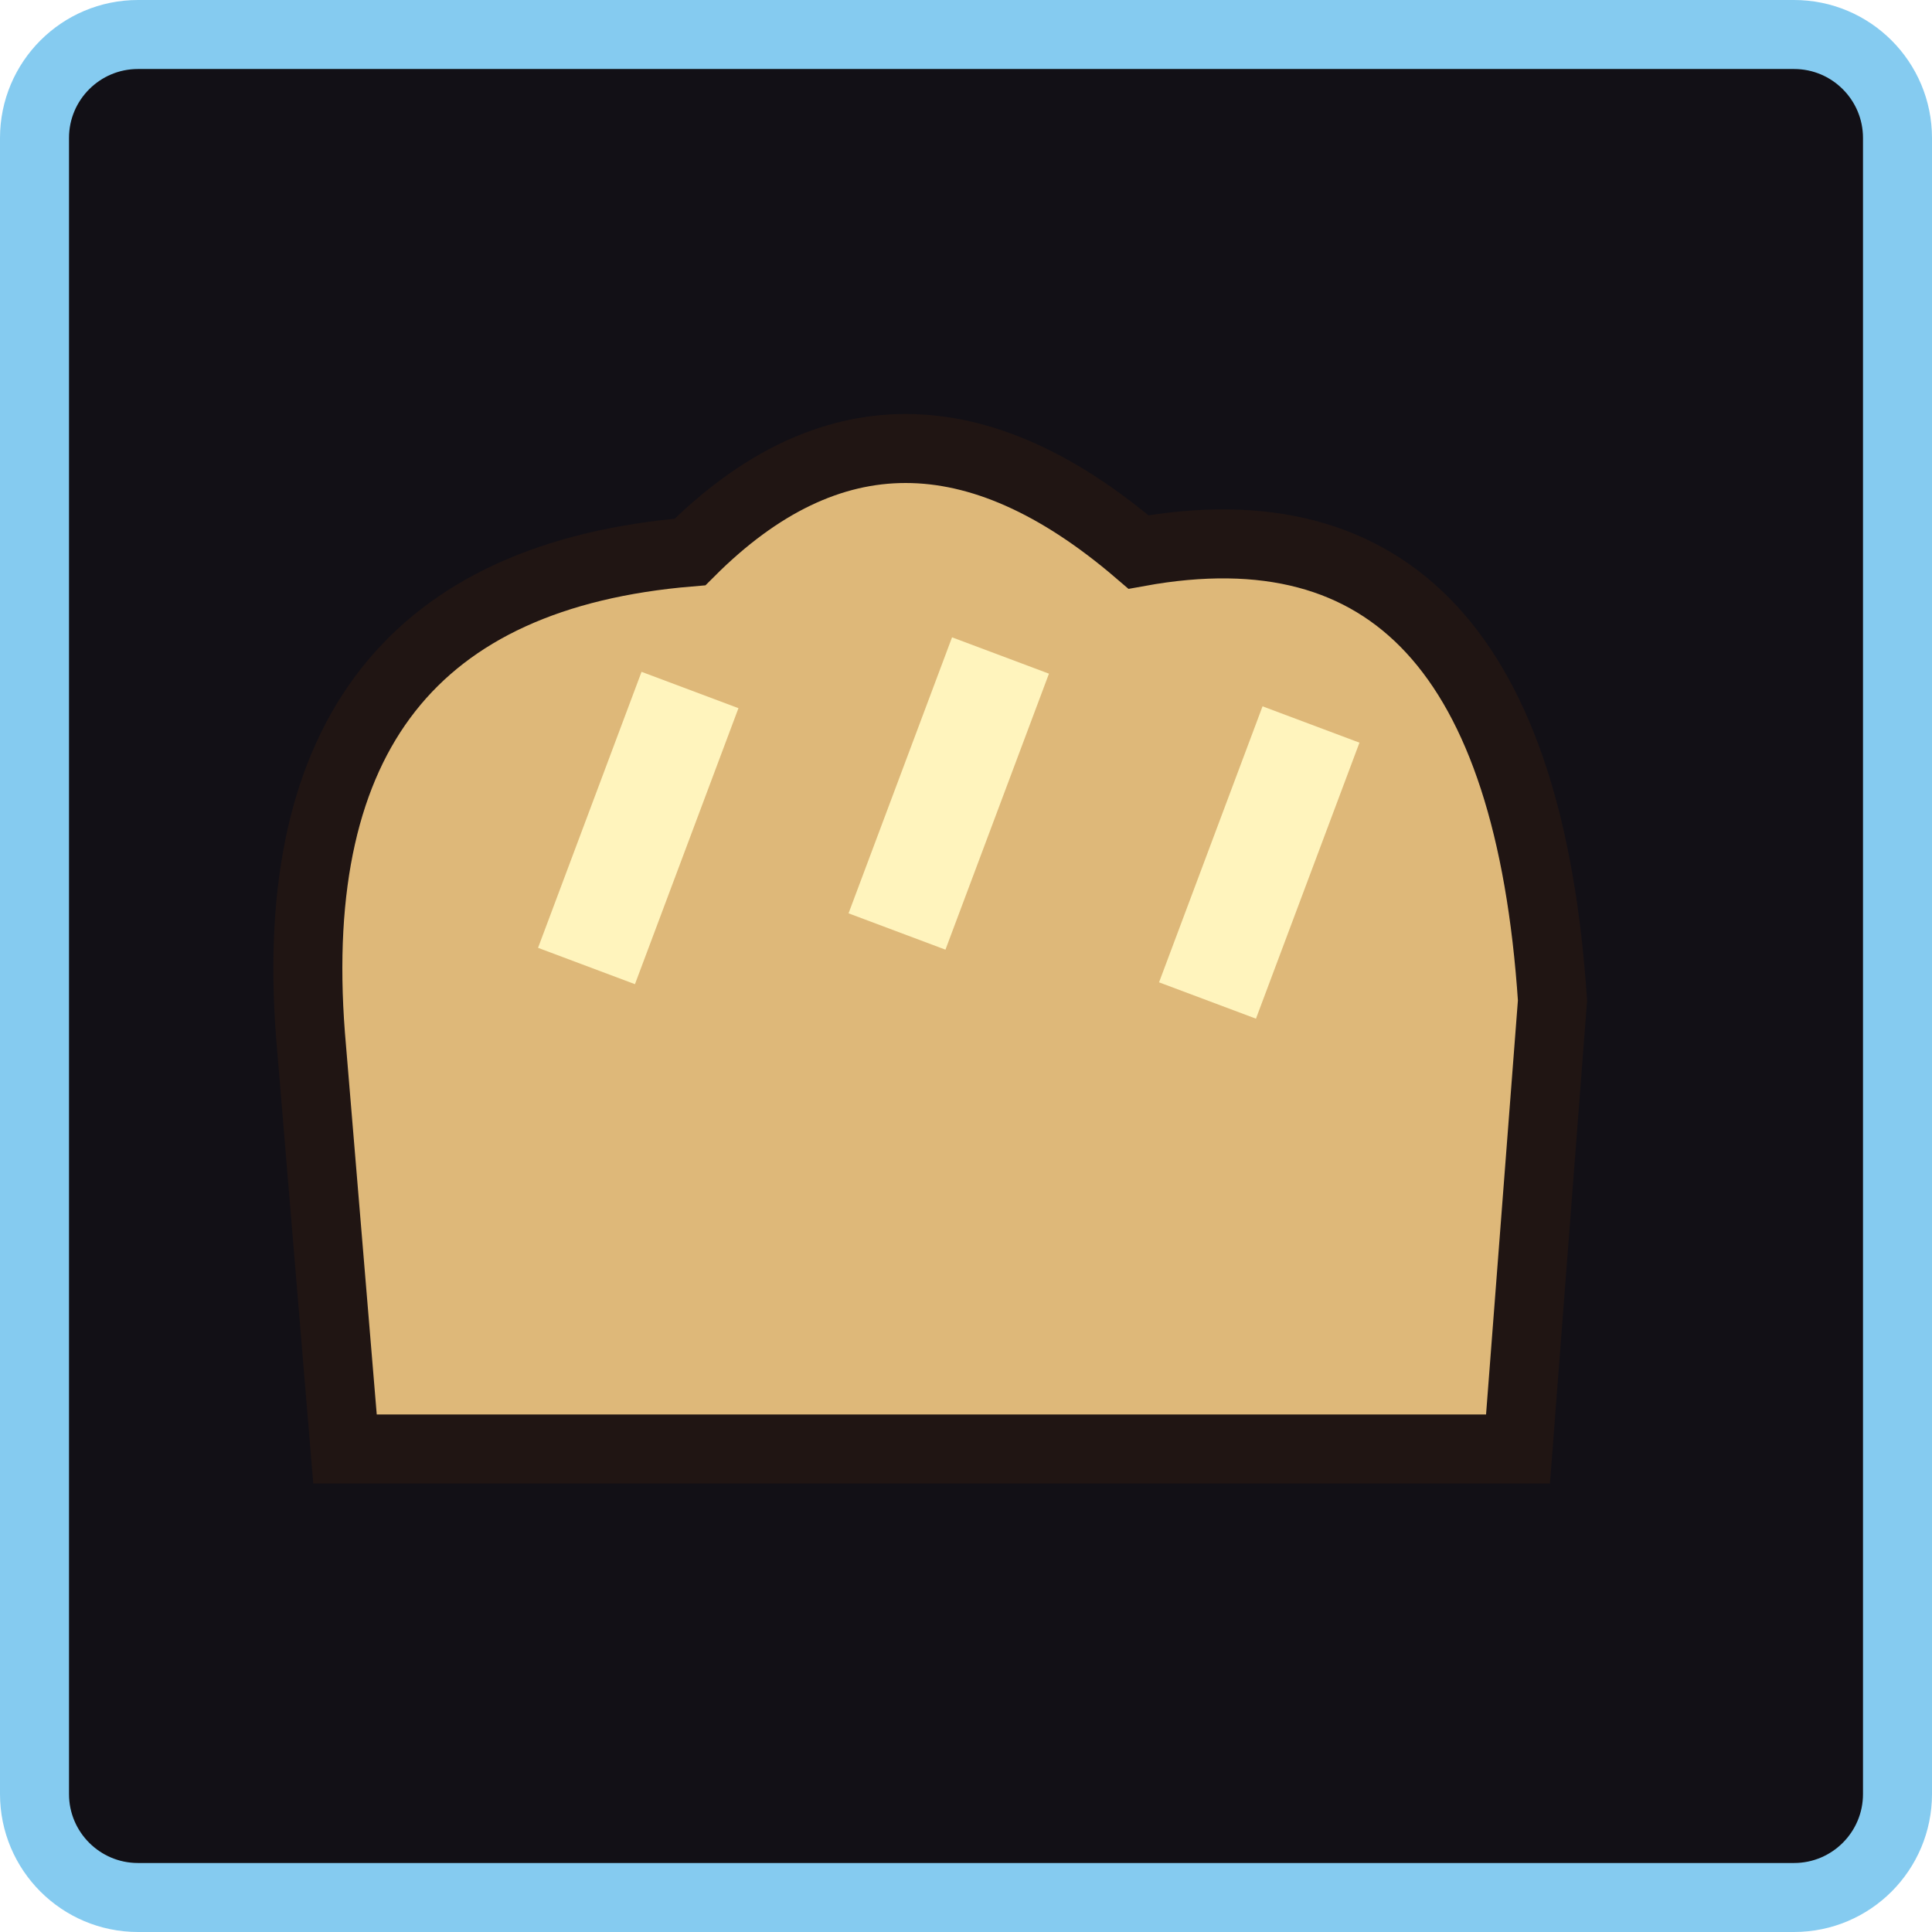
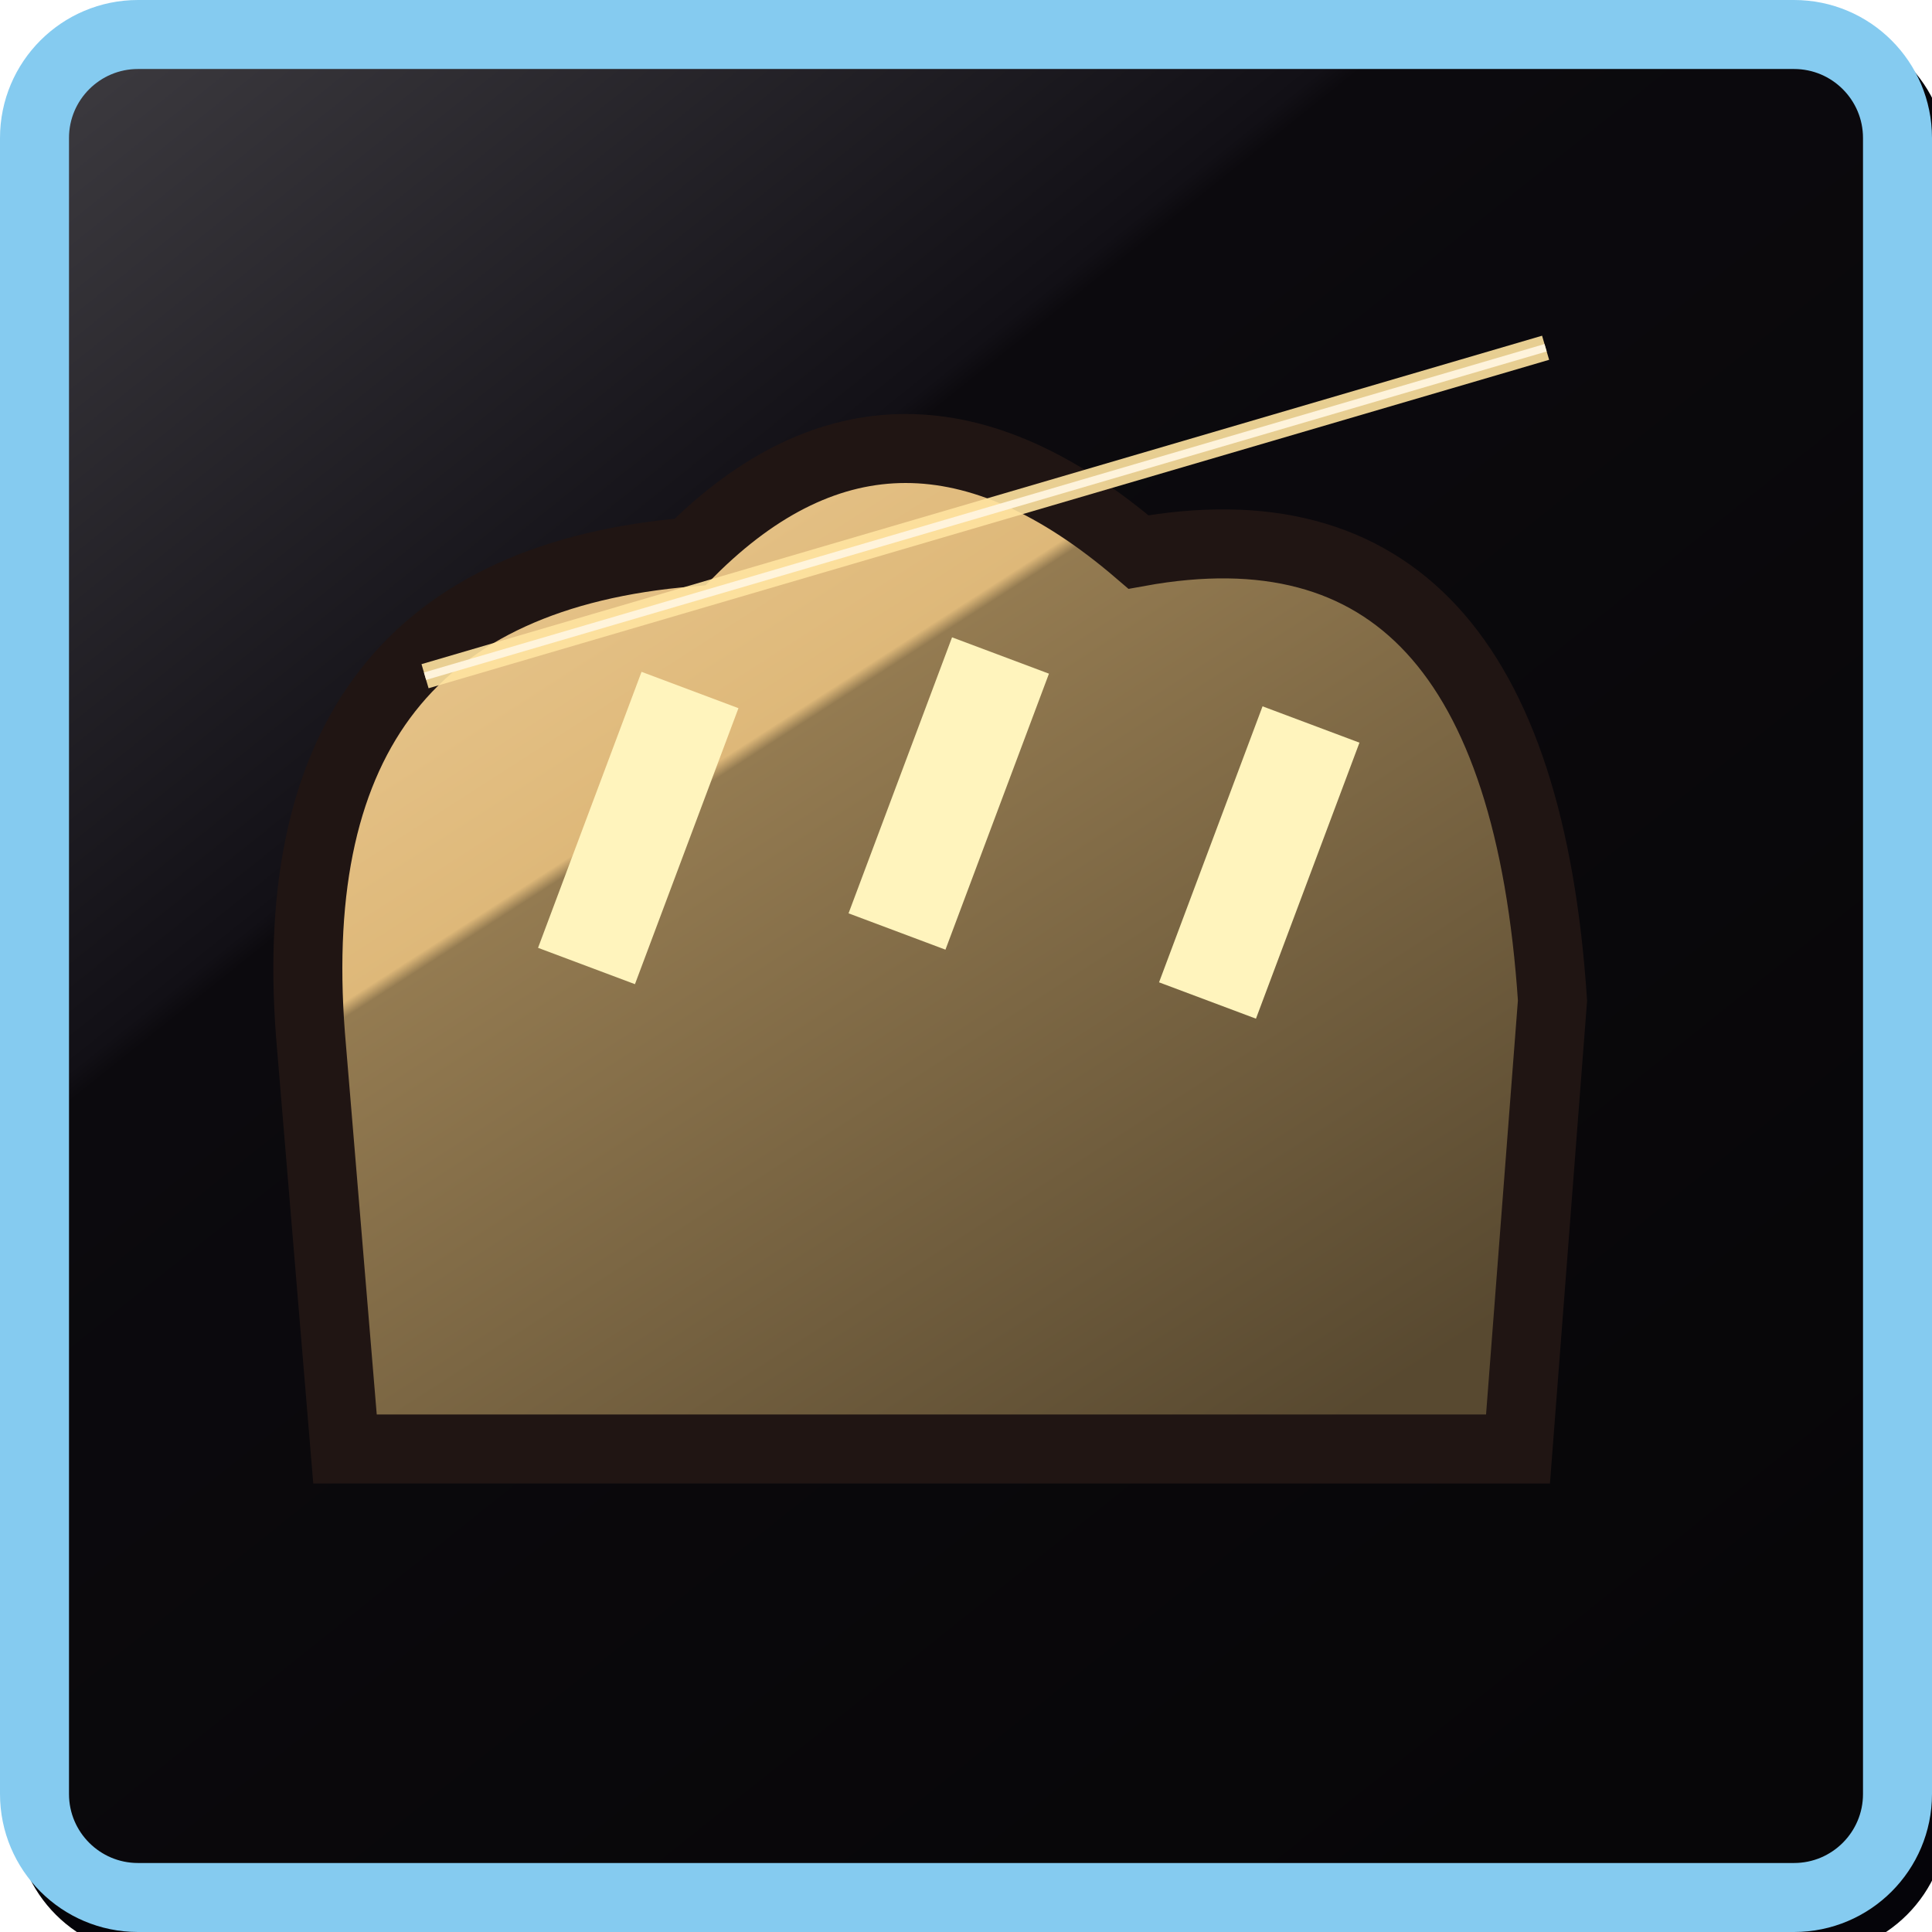
<svg xmlns="http://www.w3.org/2000/svg" width="64" height="64" viewBox="0 0 56 56">
-   <rect x="1" y="1" width="54" height="54" rx="3" fill="#121016" stroke="#85cbf0" stroke-width="2" />
-   <g fill="#deb879" stroke="#201513" stroke-width="2">
-     <path d="M9 30 Q8 17 20 16 Q26 10 33 16 Q44 14 45 29 L44 42 L10 42Z" />
-     <path d="M20 20 L17 28 M29 19 L26 27 M38 21 L35 29" fill="none" stroke="#fff4bd" stroke-width="3" />
+   <defs>
+     <clipPath id="inkSilhouette">
+       <rect x="1" y="1" width="54" height="54" rx="3" fill="#121016" stroke="#85cbf0" stroke-width="2" />
+       <g fill="#deb879" stroke="#201513" stroke-width="2">
+         <path d="M9 30 Q8 17 20 16 Q26 10 33 16 Q44 14 45 29 L44 42 L10 42Z" />
+         <path d="M20 20 L17 28 M29 19 L26 27 M38 21 L35 29" fill="none" stroke="#fff4bd" stroke-width="3" />
+       </g>
+     </clipPath>
+     <linearGradient id="inkMetal0" x1="0" y1="0" x2="0.8" y2="1">
+       <stop offset="0" stop-color="#3f3d42" />
+       <stop offset=".35" stop-color="#121016" />
+       <stop offset=".36" stop-color="#0c0a0e" />
+       <stop offset="1" stop-color="#070608" />
+     </linearGradient>
+     <linearGradient id="inkMetal1" x1="0" y1="0" x2="0.8" y2="1">
+       <stop offset="0" stop-color="#eccc96" />
+       <stop offset=".35" stop-color="#deb879" />
+       <stop offset=".36" stop-color="#947b51" />
+       <stop offset="1" stop-color="#584930" />
+     </linearGradient>
+   </defs>
+   <g transform="translate(0.448 0.672)" stroke="#050409" stroke-width="1.344" stroke-linejoin="round">
+     <rect x="1" y="1" width="54" height="54" rx="3" fill="#050409" stroke="#050409" stroke-width="2" />
+     <g fill="url(#inkMetal1)" stroke="#201513" stroke-width="2">
+       <path d="M9 30 Q8 17 20 16 Q26 10 33 16 Q44 14 45 29 L44 42 L10 42Z" fill="#050409" stroke="#050409" />
+       <path d="M20 20 L17 28 M29 19 L26 27 M38 21 L35 29" fill="none" stroke="#050409" stroke-width="3" />
+     </g>
+   </g>
+   <g>
+     <rect x="1" y="1" width="54" height="54" rx="3" fill="url(#inkMetal0)" stroke="#85cbf0" stroke-width="2" />
+     <g fill="url(#inkMetal1)" stroke="#201513" stroke-width="2">
+       <path d="M9 30 Q8 17 20 16 Q26 10 33 16 Q44 14 45 29 L44 42 L10 42Z" />
+       <path d="M20 20 L17 28 M29 19 L26 27 M38 21 L35 29" fill="none" stroke="#fff4bd" stroke-width="3" />
+     </g>
+   </g>
+   <g clip-path="url(#inkSilhouette)">
+     <path d="M12.32 19.6L44.8 10.08" fill="none" stroke="#FFE3A0" stroke-width="0.728" opacity=".9" />
+     <path d="M12.32 19.6L44.8 10.08" fill="none" stroke="#FFF4DE" stroke-width="0.224" opacity=".95" />
  </g>
</svg>
